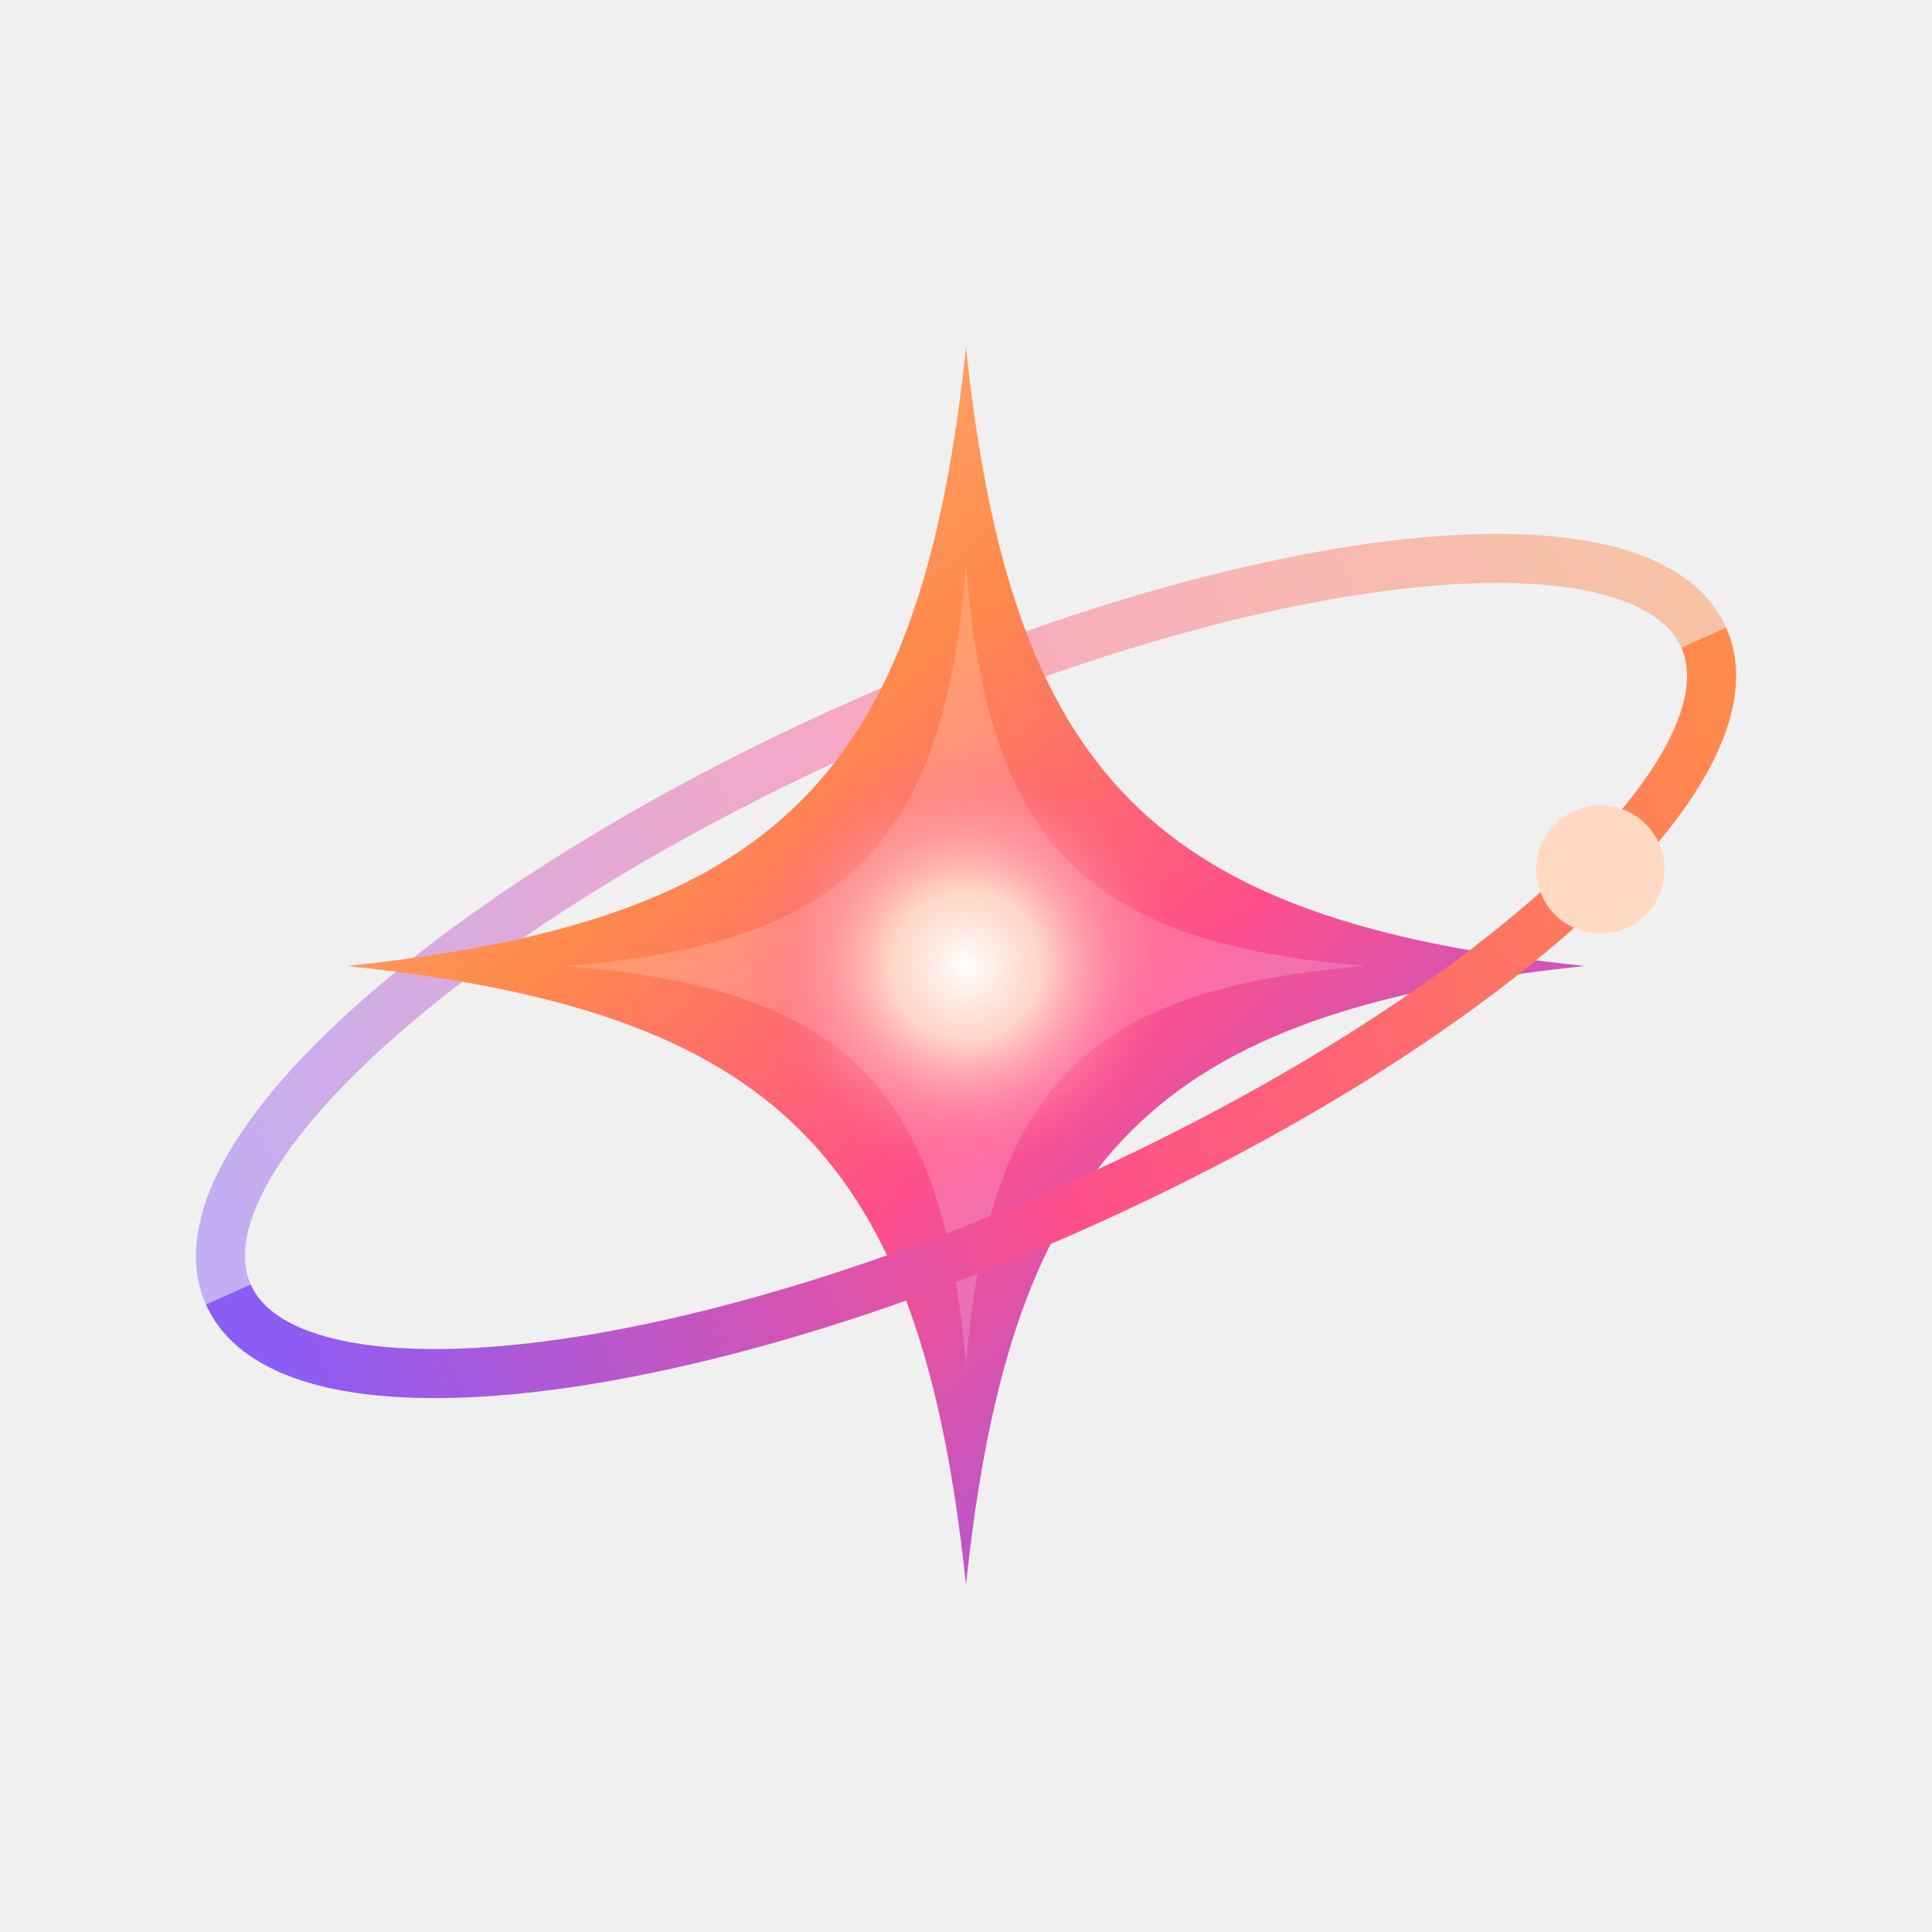
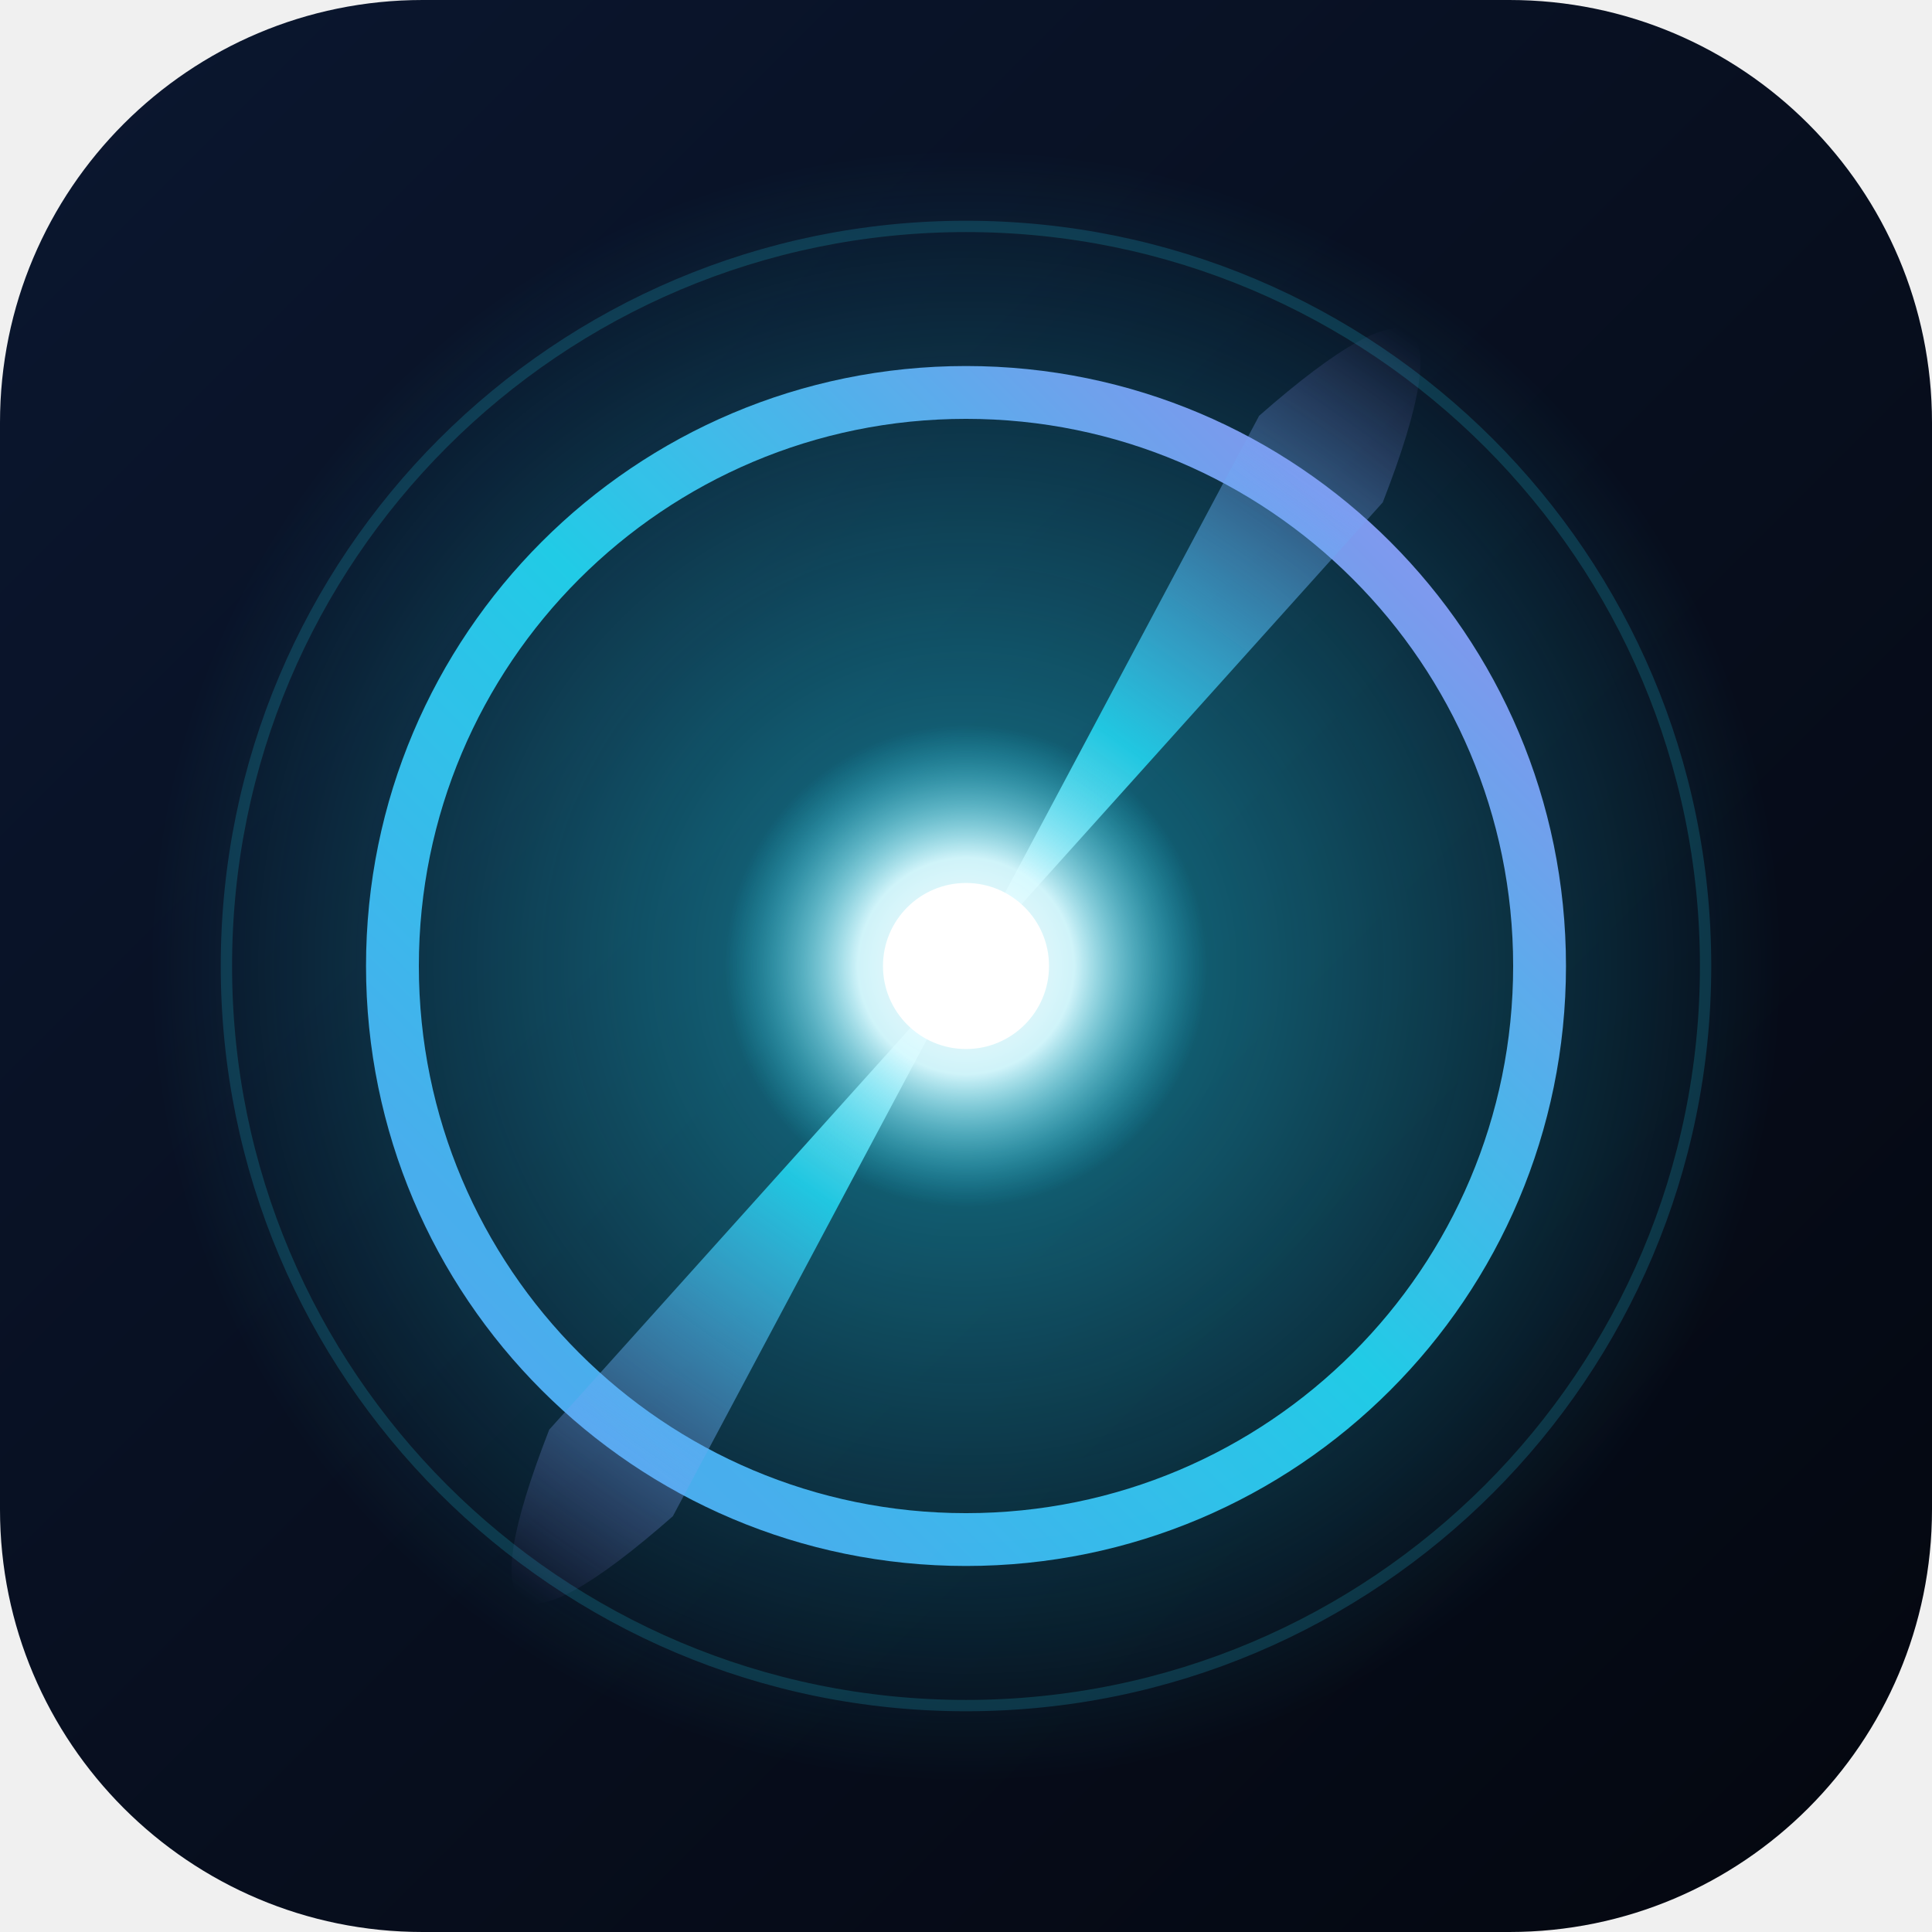
<svg xmlns="http://www.w3.org/2000/svg" viewBox="0 0 512 512" width="512" height="512">
  <defs>
-     <linearGradient id="nvStar" x1="0.15" y1="0.1" x2="0.85" y2="0.95">
-       <stop offset="0" stop-color="#FFB27A" />
-       <stop offset="0.28" stop-color="#FF8A4C" />
-       <stop offset="0.58" stop-color="#FF4F8B" />
-       <stop offset="1" stop-color="#8B5CF6" />
+     <linearGradient id="psBg" x1="0" y1="0" x2="1" y2="1">
+       <stop offset="0" stop-color="#0b1730" />
+       <stop offset="1" stop-color="#04070f" />
    </linearGradient>
-     <linearGradient id="nvOrbit" x1="0" y1="0" x2="1" y2="0">
-       <stop offset="0" stop-color="#8B5CF6" />
-       <stop offset="0.5" stop-color="#FF4F8B" />
-       <stop offset="1" stop-color="#FF8A4C" />
+     <linearGradient id="psRing" x1="0" y1="0" x2="1" y2="1">
+       <stop offset="0" stop-color="#60A5FA" />
+       <stop offset="0.5" stop-color="#22D3EE" />
+       <stop offset="1" stop-color="#A78BFA" />
    </linearGradient>
-     <radialGradient id="nvCore" cx="0.5" cy="0.5" r="0.5">
-       <stop offset="0" stop-color="#FFFFFF" stop-opacity="1" />
-       <stop offset="0.35" stop-color="#FFE3D0" stop-opacity="0.85" />
-       <stop offset="1" stop-color="#FF4F8B" stop-opacity="0" />
+     <linearGradient id="psBeam" x1="0.5" y1="1" x2="0.5" y2="0">
+       <stop offset="0" stop-color="#FFFFFF" stop-opacity="0.95" />
+       <stop offset="0.35" stop-color="#22D3EE" stop-opacity="0.9" />
+       <stop offset="1" stop-color="#A78BFA" stop-opacity="0" />
+     </linearGradient>
+     <radialGradient id="psCore" cx="0.5" cy="0.5" r="0.5">
+       <stop offset="0" stop-color="#FFFFFF" />
+       <stop offset="0.45" stop-color="#D9FAFF" stop-opacity="0.95" />
+       <stop offset="1" stop-color="#22D3EE" stop-opacity="0" />
    </radialGradient>
-     <clipPath id="nvFront">
-       <rect x="0" y="256" width="512" height="256" />
-     </clipPath>
-     <clipPath id="nvBack">
-       <rect x="0" y="0" width="512" height="256" />
-     </clipPath>
+     <radialGradient id="psGlow" cx="0.5" cy="0.5" r="0.5">
+       <stop offset="0" stop-color="#22D3EE" stop-opacity="0.55" />
+       <stop offset="1" stop-color="#22D3EE" stop-opacity="0" />
+     </radialGradient>
  </defs>
-   <g transform="rotate(-24 256 256)">
-     <ellipse cx="256" cy="256" rx="214" ry="70" fill="none" stroke="url(#nvOrbit)" stroke-width="13" opacity="0.45" clip-path="url(#nvBack)" />
+   <rect x="0" y="0" width="512" height="512" rx="112" fill="url(#psBg)" />
+   <circle cx="256" cy="256" r="220" fill="url(#psGlow)" />
+   <circle cx="256" cy="256" r="196" fill="none" stroke="#22D3EE" stroke-width="3" opacity="0.18" />
+   <circle cx="256" cy="256" r="152" fill="none" stroke="url(#psRing)" stroke-width="14" stroke-linecap="round" opacity="0.95" transform="rotate(-90 256 256)" />
+   <g transform="rotate(35 256 256)">
+     <path d="M256 256 L 236 92 Q 256 10 276 92 Z" fill="url(#psBeam)" />
+     <path d="M256 256 L 236 92 Q 256 10 276 92 Z" fill="url(#psBeam)" transform="rotate(180 256 256)" />
  </g>
-   <path d="M256 92 C 268 206, 306 244, 420 256 C 306 268, 268 306, 256 420 C 244 306, 206 268, 92 256 C 206 244, 244 206, 256 92 Z" fill="url(#nvStar)" />
-   <path d="M256 150 C 262 224, 288 250, 362 256 C 288 262, 262 288, 256 362 C 250 288, 224 262, 150 256 C 224 250, 250 224, 256 150 Z" fill="#FFFFFF" opacity="0.18" />
-   <circle cx="256" cy="256" r="58" fill="url(#nvCore)" />
-   <g transform="rotate(-24 256 256)">
-     <ellipse cx="256" cy="256" rx="214" ry="70" fill="none" stroke="url(#nvOrbit)" stroke-width="13" clip-path="url(#nvFront)" />
-     <circle cx="420" cy="301" r="17" fill="#FFD9C2" />
-   </g>
+   <circle cx="256" cy="256" r="64" fill="url(#psCore)" />
+   <circle cx="256" cy="256" r="22" fill="#FFFFFF" />
</svg>
